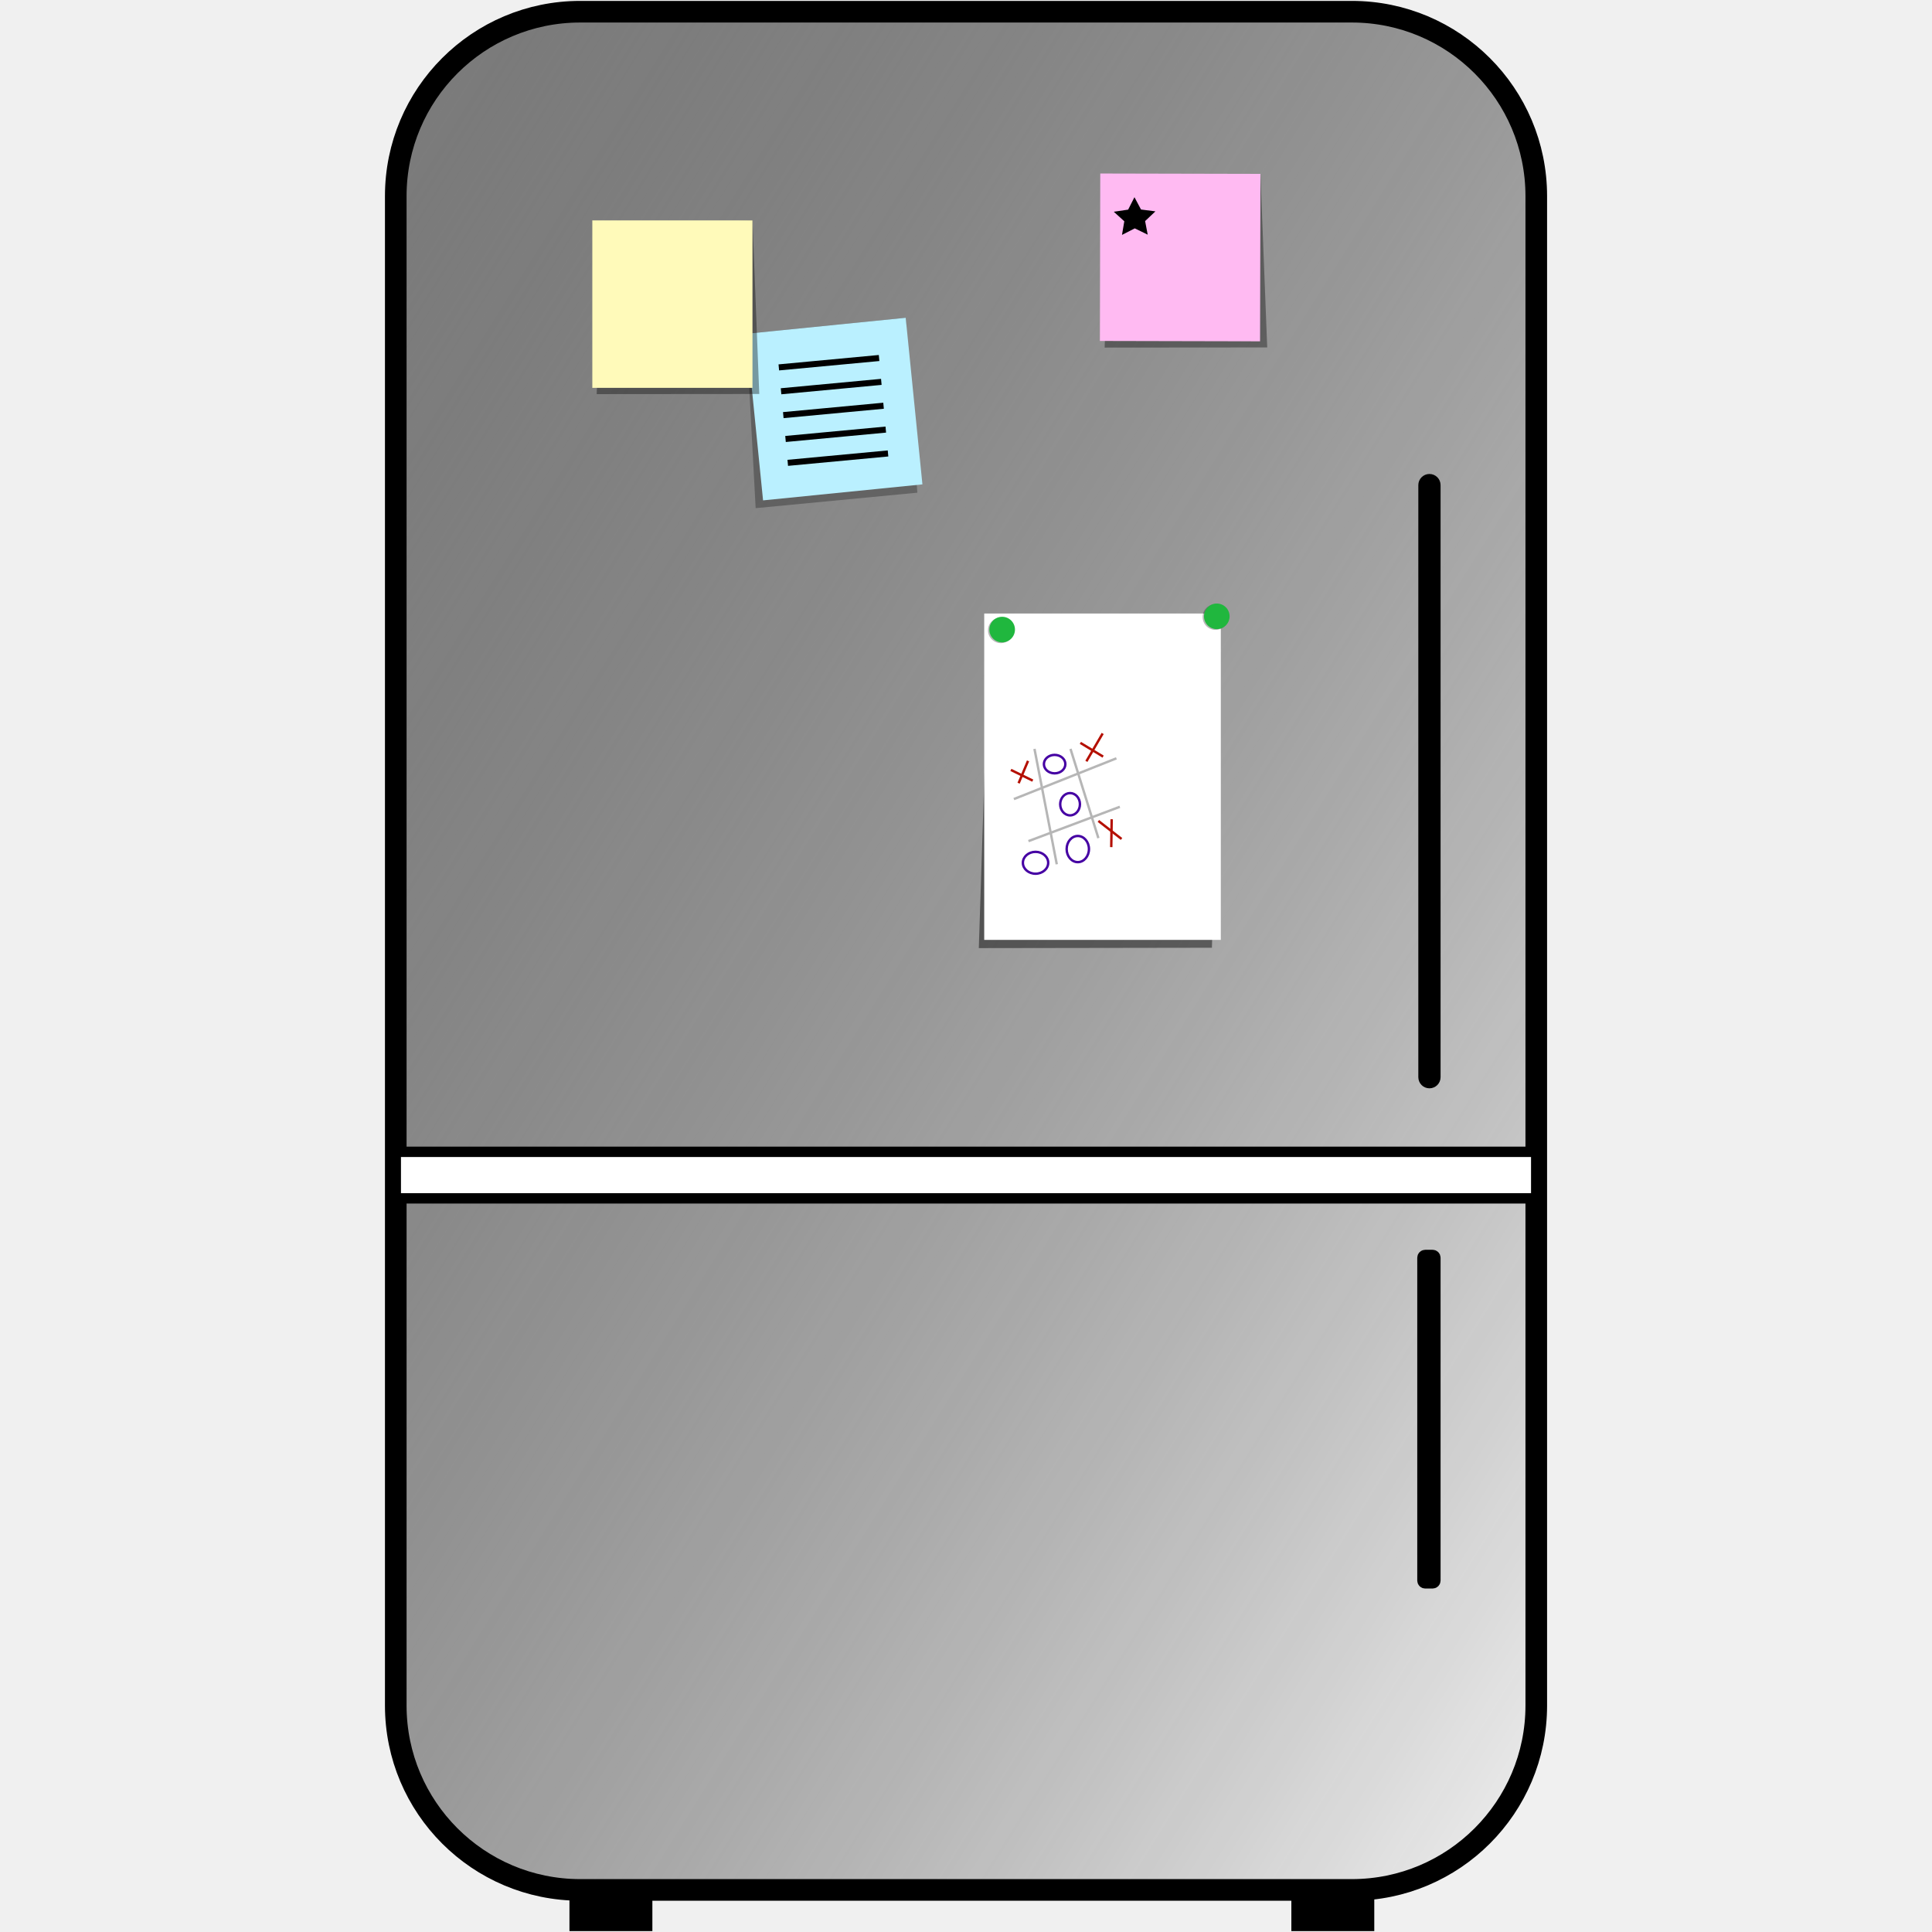
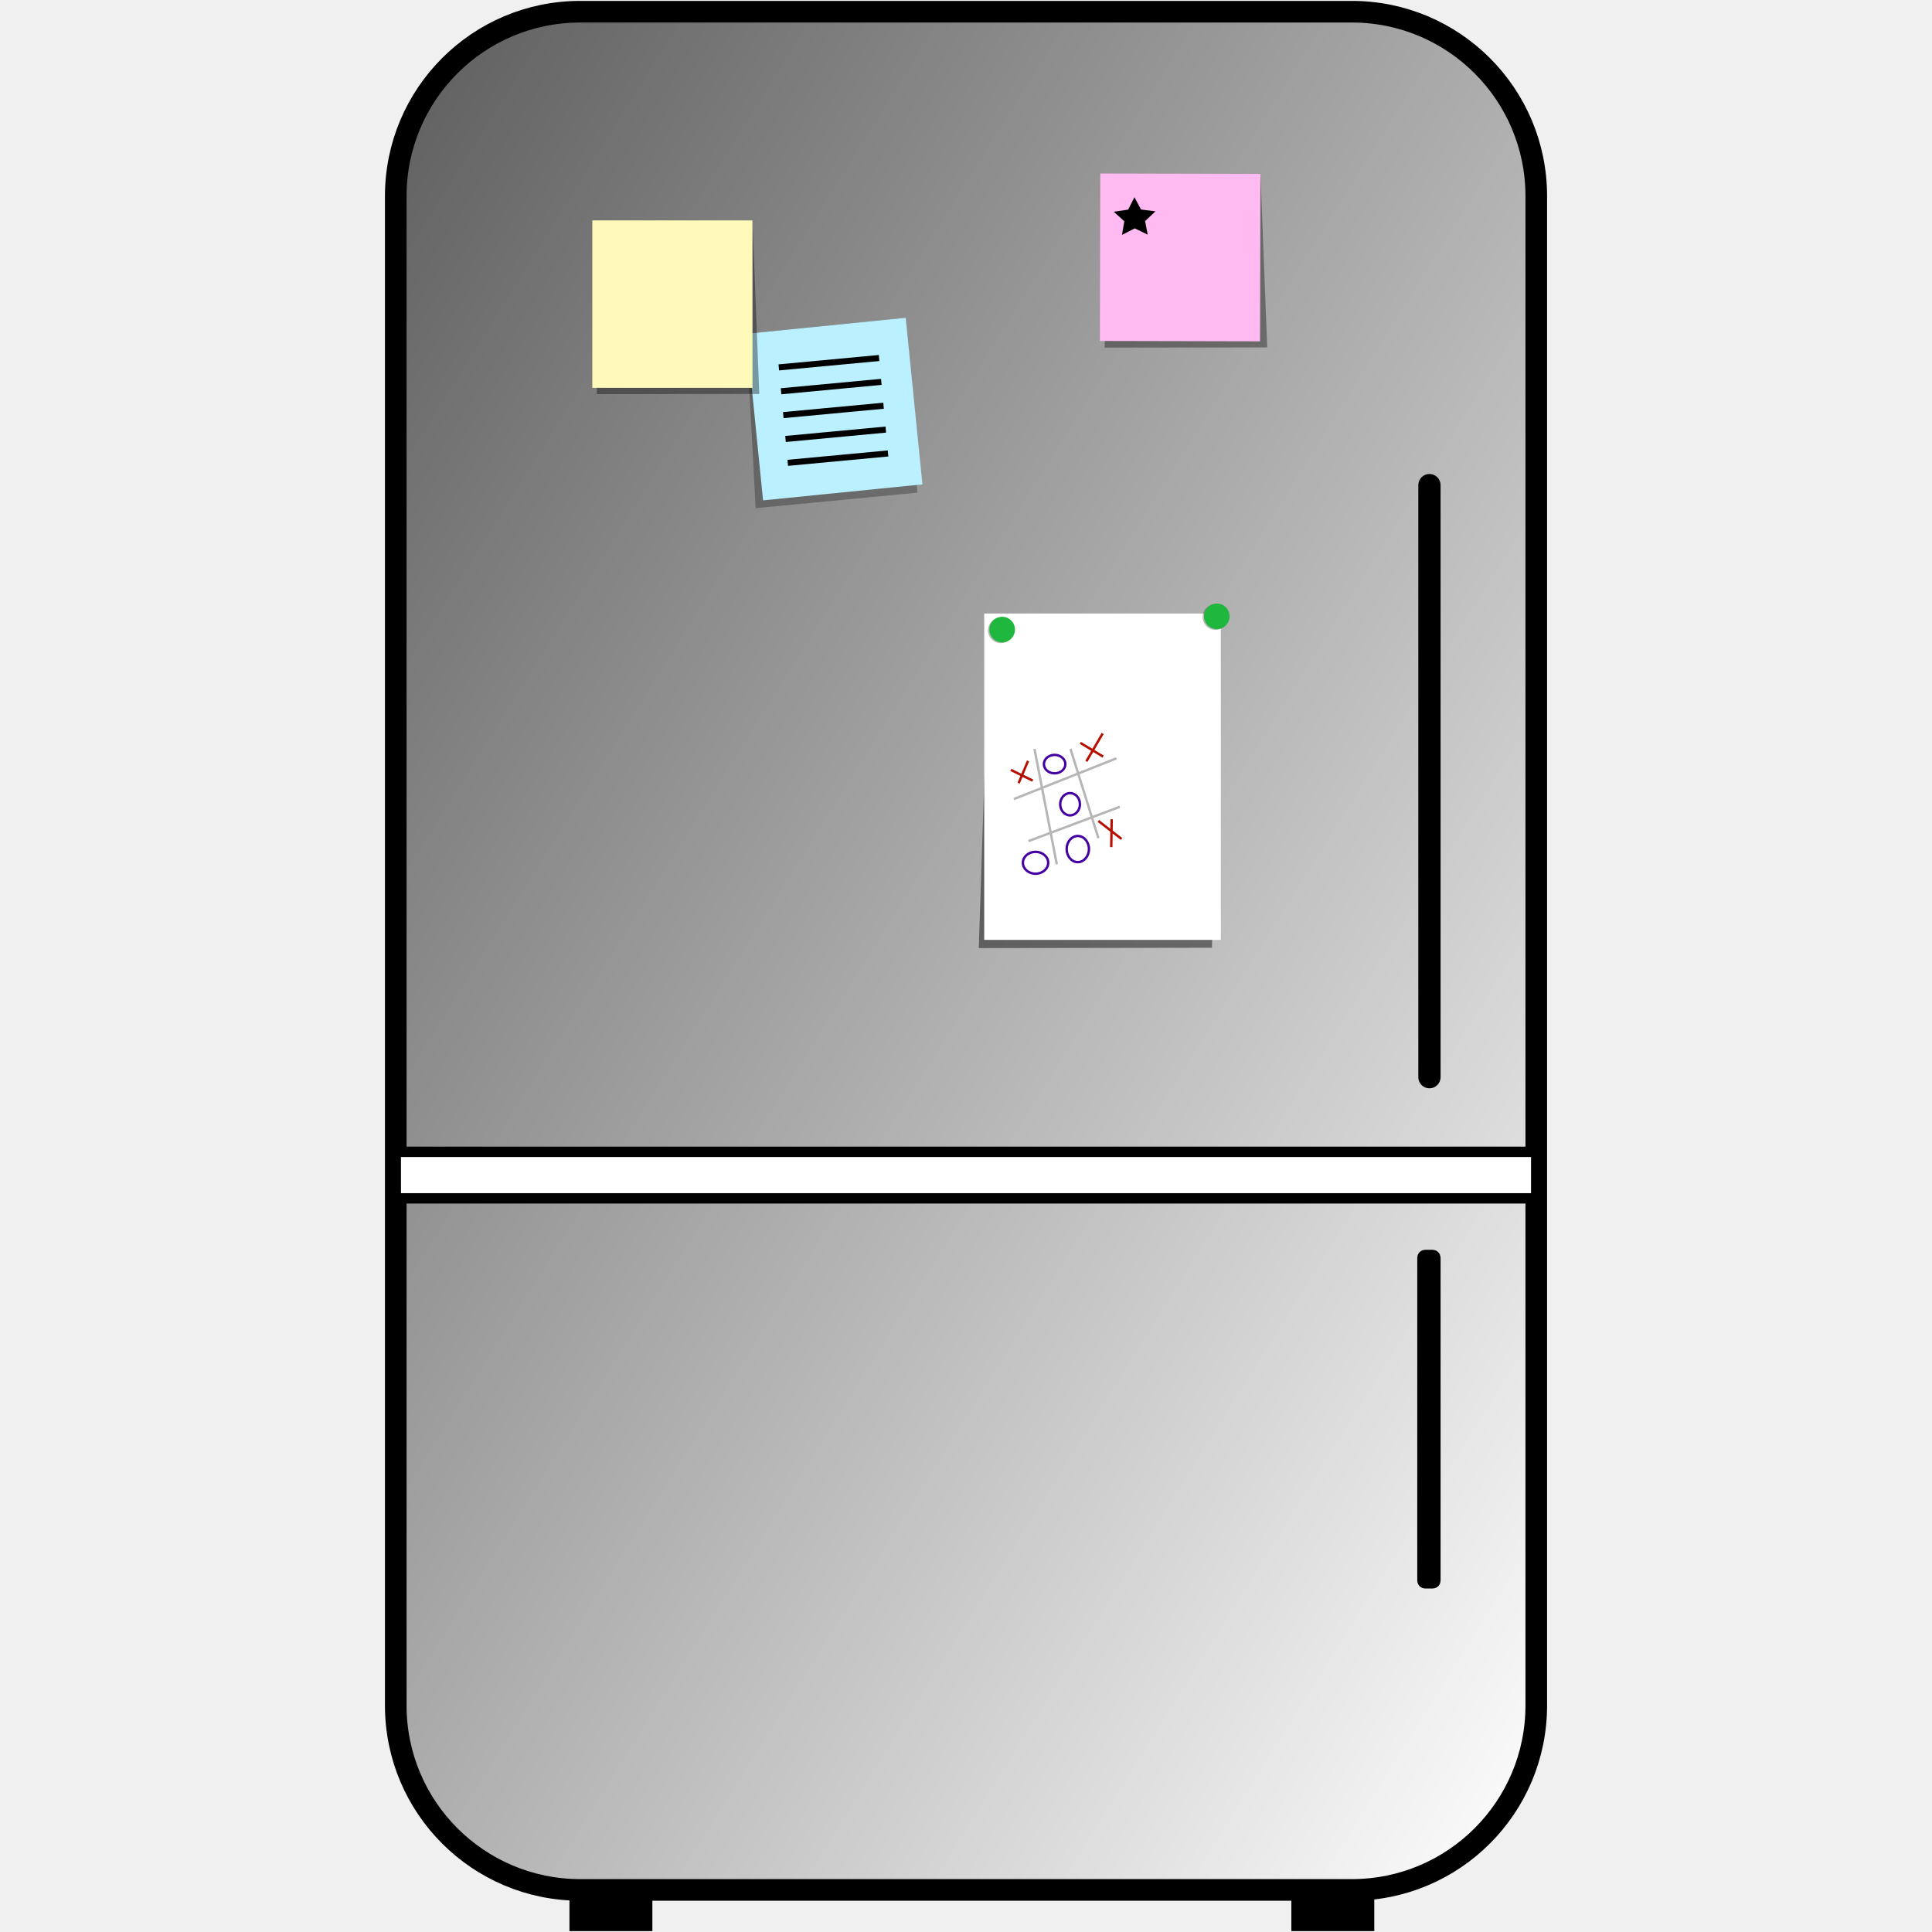
<svg xmlns="http://www.w3.org/2000/svg" xmlns:xlink="http://www.w3.org/1999/xlink" width="212.793mm" height="212.793mm" viewBox="0 0 212.793 212.793" version="1.1" id="svg8">
  <defs id="defs2">
    <linearGradient id="linearGradient850-3">
-       <stop style="stop-color:#7a7a7a;stop-opacity:1" offset="0" id="stop846" />
-       <stop style="stop-color:#000000;stop-opacity:0;" offset="1" id="stop848" />
+       <stop style="stop-color:#555555;stop-opacity:1" offset="0" id="stop846" />
+       <stop style="stop-color:#ffffff;stop-opacity:1" offset="1" id="stop848" />
    </linearGradient>
    <linearGradient xlink:href="#linearGradient850-3" id="linearGradient852" x1="-32.728" y1="114.989" x2="159.827" y2="235.528" gradientUnits="userSpaceOnUse" />
  </defs>
+   <g id="layer5" style="display:none">
+     <rect style="fill:#102335;fill-opacity:1;stroke:#b40f00;stroke-width:0.265;stroke-linejoin:round;stroke-miterlimit:4;stroke-dasharray:none;stroke-opacity:1" id="rect867" width="213.557" height="212.423" x="0" y="0.37" />
+   </g>
  <g id="layer1" style="display:inline" transform="translate(9.380001,-27.3709)">
    <rect style="fill:url(#linearGradient852);fill-opacity:1;stroke:#000000;stroke-width:2.381;stroke-linejoin:miter;stroke-miterlimit:4;stroke-dasharray:none;stroke-opacity:1" id="rect815" width="125.617" height="206.867" x="34.21" y="28.661" ry="20.312" />
    <rect style="fill:#ffffff;fill-opacity:1;stroke:#000000;stroke-width:1.143;stroke-linejoin:miter;stroke-miterlimit:4;stroke-dasharray:none;stroke-opacity:1" id="rect858" width="125.611" height="5.125" x="34.211" y="154.234" />
  </g>
  <g id="layer3" style="display:inline" transform="translate(9.380001,-27.3709)">
    <rect style="display:inline;fill:#000000;fill-opacity:1;stroke:#000000;stroke-width:1.382;stroke-linejoin:miter;stroke-miterlimit:4;stroke-dasharray:none;stroke-opacity:1" id="rect829" width="1.069" height="66.283" x="147.527" y="80.266" ry="0.535" />
    <rect style="display:inline;fill:#000000;fill-opacity:1;stroke:#000000;stroke-width:1.168;stroke-linejoin:miter;stroke-miterlimit:4;stroke-dasharray:none;stroke-opacity:1" id="rect829-3" width="1.401" height="36.142" x="147.302" y="165.608" ry="0.291" />
  </g>
  <g id="layer4" style="display:inline" transform="translate(9.380001,-27.3709)">
    <path style="fill:#000000;fill-opacity:0.277;stroke:none;stroke-width:1.382;stroke-linejoin:miter;stroke-miterlimit:4;stroke-dasharray:none;stroke-opacity:1" d="m 72.822,64.133 17.552,-1.762 1.282,19.265 -17.808,1.704 z" id="rect850-6-3" />
    <rect style="fill:#baf0ff;fill-opacity:1;stroke:none;stroke-width:1.382;stroke-linejoin:miter;stroke-miterlimit:4;stroke-dasharray:none;stroke-opacity:1" id="rect850-6" width="17.64" height="18.442" x="66.051" y="71.088" ry="0" transform="rotate(-5.733879)" />
    <path style="fill:#000000;fill-opacity:0.371;stroke:none;stroke-width:1.432;stroke-linejoin:miter;stroke-miterlimit:4;stroke-dasharray:none;stroke-opacity:1" d="m 57.053,52.364 16.446,-0.718 0.747,19.118 -17.908,0.015 z" id="rect850-5" />
    <rect style="fill:#fffaba;fill-opacity:1;stroke:none;stroke-width:1.382;stroke-linejoin:miter;stroke-miterlimit:4;stroke-dasharray:none;stroke-opacity:1" id="rect850" width="17.64" height="18.442" x="55.859" y="51.647" ry="0" />
    <rect style="fill:#000000;fill-opacity:1;stroke:none;stroke-width:1.382;stroke-linejoin:miter;stroke-miterlimit:4;stroke-dasharray:none;stroke-opacity:1" id="rect1050" width="11.092" height="0.668" x="69.742" y="74.331" transform="rotate(-5.350172)" />
    <rect style="fill:#000000;fill-opacity:1;stroke:none;stroke-width:1.382;stroke-linejoin:miter;stroke-miterlimit:4;stroke-dasharray:none;stroke-opacity:1" id="rect1050-6" width="11.092" height="0.668" x="69.742" y="76.971" transform="rotate(-5.350172)" />
    <rect style="fill:#000000;fill-opacity:1;stroke:none;stroke-width:1.382;stroke-linejoin:miter;stroke-miterlimit:4;stroke-dasharray:none;stroke-opacity:1" id="rect1050-2" width="11.092" height="0.668" x="69.742" y="79.61" transform="rotate(-5.350172)" />
    <rect style="fill:#000000;fill-opacity:1;stroke:none;stroke-width:1.382;stroke-linejoin:miter;stroke-miterlimit:4;stroke-dasharray:none;stroke-opacity:1" id="rect1050-9" width="11.092" height="0.668" x="69.742" y="82.249" transform="rotate(-5.350172)" />
    <rect style="fill:#000000;fill-opacity:1;stroke:none;stroke-width:1.382;stroke-linejoin:miter;stroke-miterlimit:4;stroke-dasharray:none;stroke-opacity:1" id="rect1050-1" width="11.092" height="0.668" x="69.742" y="84.889" transform="rotate(-5.350172)" />
    <path style="fill:#000000;fill-opacity:0.371;stroke:none;stroke-width:1.432;stroke-linejoin:miter;stroke-miterlimit:4;stroke-dasharray:none;stroke-opacity:1" d="m 113,47.239 16.446,-0.718 0.747,19.118 -17.908,0.015 z" id="rect850-5-2" />
    <rect style="fill:#ffbaf2;fill-opacity:1;stroke:none;stroke-width:1.382;stroke-linejoin:miter;stroke-miterlimit:4;stroke-dasharray:none;stroke-opacity:1" id="rect850-6-7" width="17.64" height="18.442" x="111.91" y="46.231" ry="0" transform="rotate(0.1287035)" />
    <path style="display:inline;fill:#000000;fill-opacity:1;stroke:none;stroke-width:1.382;stroke-linejoin:miter;stroke-miterlimit:4;stroke-dasharray:none;stroke-opacity:1" id="path1106" d="m 119.67,56.123 -3.048,-1.564 -3.016,1.624 0.545,-3.382 -2.477,-2.366 3.385,-0.526 1.485,-3.087 1.547,3.056 3.395,0.459 -2.429,2.415 z" transform="matrix(0.4670694,0,0,0.4436288,61.13549,28.31919)" />
    <circle style="display:inline;fill:#000000;fill-opacity:0.282;stroke:none;stroke-width:0.941;stroke-linejoin:miter;stroke-miterlimit:4;stroke-dasharray:none;stroke-opacity:1" id="path1113-7" cx="100.861" cy="96.98" r="1.41" />
    <path style="display:inline;fill:#000000;fill-opacity:0.46;stroke:none;stroke-width:1.382;stroke-linejoin:miter;stroke-miterlimit:4;stroke-dasharray:none;stroke-opacity:1" d="m 99.419,101.283 25.586,-0.992 -0.903,31.467 -25.675,0.039 z" id="rect1109-3" />
    <rect style="display:inline;fill:#ffffff;fill-opacity:1;stroke:none;stroke-width:1.382;stroke-linejoin:miter;stroke-miterlimit:4;stroke-dasharray:none;stroke-opacity:1" id="rect1109" width="26.059" height="35.948" x="99.023" y="94.944" ry="0" />
    <circle style="display:inline;fill:#000000;fill-opacity:0.282;stroke:none;stroke-width:0.941;stroke-linejoin:miter;stroke-miterlimit:4;stroke-dasharray:none;stroke-opacity:1" id="path1113-7-0" cx="124.491" cy="95.336" r="1.41" />
    <circle style="display:inline;fill:#20b73e;fill-opacity:1;stroke:none;stroke-width:0.941;stroke-linejoin:miter;stroke-miterlimit:4;stroke-dasharray:none;stroke-opacity:1" id="path1113-9" cx="124.639" cy="95.254" r="1.41" />
    <path style="display:inline;fill:none;stroke:#b6b6b6;stroke-width:0.265;stroke-linecap:butt;stroke-linejoin:round;stroke-miterlimit:4;stroke-dasharray:none;stroke-opacity:1" d="m 104.558,109.855 2.457,12.709" id="path1326" />
    <path style="fill:none;stroke:#b6b6b6;stroke-width:0.265px;stroke-linecap:butt;stroke-linejoin:miter;stroke-opacity:1" d="m 102.29,115.382 11.292,-4.488" id="path1359" />
    <path style="fill:none;stroke:#b6b6b6;stroke-width:0.265px;stroke-linecap:butt;stroke-linejoin:miter;stroke-opacity:1" d="m 103.896,120.013 10.064,-3.78" id="path1361" />
    <path style="fill:none;stroke:#b6b6b6;stroke-width:0.265px;stroke-linecap:butt;stroke-linejoin:miter;stroke-opacity:1" d="m 108.526,109.855 3.071,9.827" id="path1363" />
    <path style="fill:none;stroke:#b40f00;stroke-width:0.265px;stroke-linecap:butt;stroke-linejoin:miter;stroke-opacity:1" d="m 110.275,111.225 1.795,-3.071" id="path1367" />
    <path style="fill:none;stroke:#b40f00;stroke-width:0.265px;stroke-linecap:butt;stroke-linejoin:miter;stroke-opacity:1" d="m 109.613,109.193 2.504,1.512" id="path1369" />
    <path style="fill:none;stroke:#b40f00;stroke-width:0.265px;stroke-linecap:butt;stroke-linejoin:miter;stroke-opacity:1" d="m 102.81,113.634 1.039,-2.457" id="path1371" />
    <path style="fill:none;stroke:#b40f00;stroke-width:0.265px;stroke-linecap:butt;stroke-linejoin:miter;stroke-opacity:1" d="m 101.959,112.17 2.41,1.181" id="path1373" />
    <ellipse style="fill:none;fill-opacity:0.46;stroke:#4500a3;stroke-width:0.265;stroke-linejoin:round;stroke-miterlimit:4;stroke-dasharray:none;stroke-opacity:1" id="path1375" cx="108.479" cy="115.949" rx="1.087" ry="1.228" />
    <ellipse style="fill:none;fill-opacity:0.46;stroke:#4500a3;stroke-width:0.265;stroke-linejoin:round;stroke-miterlimit:4;stroke-dasharray:none;stroke-opacity:1" id="path1377" cx="106.778" cy="111.532" rx="1.181" ry="1.016" />
    <ellipse style="fill:none;fill-opacity:0.46;stroke:#4500a3;stroke-width:0.265;stroke-linejoin:round;stroke-miterlimit:4;stroke-dasharray:none;stroke-opacity:1" id="path1381" cx="104.676" cy="122.399" rx="1.394" ry="1.205" />
    <ellipse style="fill:none;fill-opacity:0.46;stroke:#4500a3;stroke-width:0.265;stroke-linejoin:round;stroke-miterlimit:4;stroke-dasharray:none;stroke-opacity:1" id="path1383" cx="109.33" cy="120.887" rx="1.228" ry="1.441" />
    <path style="fill:none;stroke:#b40f00;stroke-width:0.265px;stroke-linecap:butt;stroke-linejoin:miter;stroke-opacity:1" d="m 113.015,120.674 0.047,-3.071" id="path1385" />
    <path style="fill:none;stroke:#b40f00;stroke-width:0.265px;stroke-linecap:butt;stroke-linejoin:miter;stroke-opacity:1" d="m 111.597,117.792 2.551,1.984" id="path1387" />
    <circle style="display:inline;fill:#000000;fill-opacity:0.282;stroke:none;stroke-width:0.941;stroke-linejoin:miter;stroke-miterlimit:4;stroke-dasharray:none;stroke-opacity:1" id="path1113-7-0-6" cx="100.851" cy="96.797" r="1.41" />
    <circle style="display:inline;fill:#20b73e;fill-opacity:1;stroke:none;stroke-width:0.941;stroke-linejoin:miter;stroke-miterlimit:4;stroke-dasharray:none;stroke-opacity:1" id="path1113-9-2" cx="101" cy="96.714" r="1.41" />
  </g>
  <g id="layer2" style="display:inline" transform="translate(9.380001,-27.3709)">
    <rect style="fill:#000000;fill-opacity:1;stroke:#000000;stroke-width:1.382;stroke-linejoin:miter;stroke-miterlimit:4;stroke-dasharray:none;stroke-opacity:1" id="rect4623" width="7.751" height="2.673" x="54.031" y="236.7" />
    <rect style="fill:#000000;fill-opacity:1;stroke:#000000;stroke-width:1.382;stroke-linejoin:miter;stroke-miterlimit:4;stroke-dasharray:none;stroke-opacity:1" id="rect4623-6" width="7.751" height="2.673" x="133.543" y="236.7" />
  </g>
</svg>
